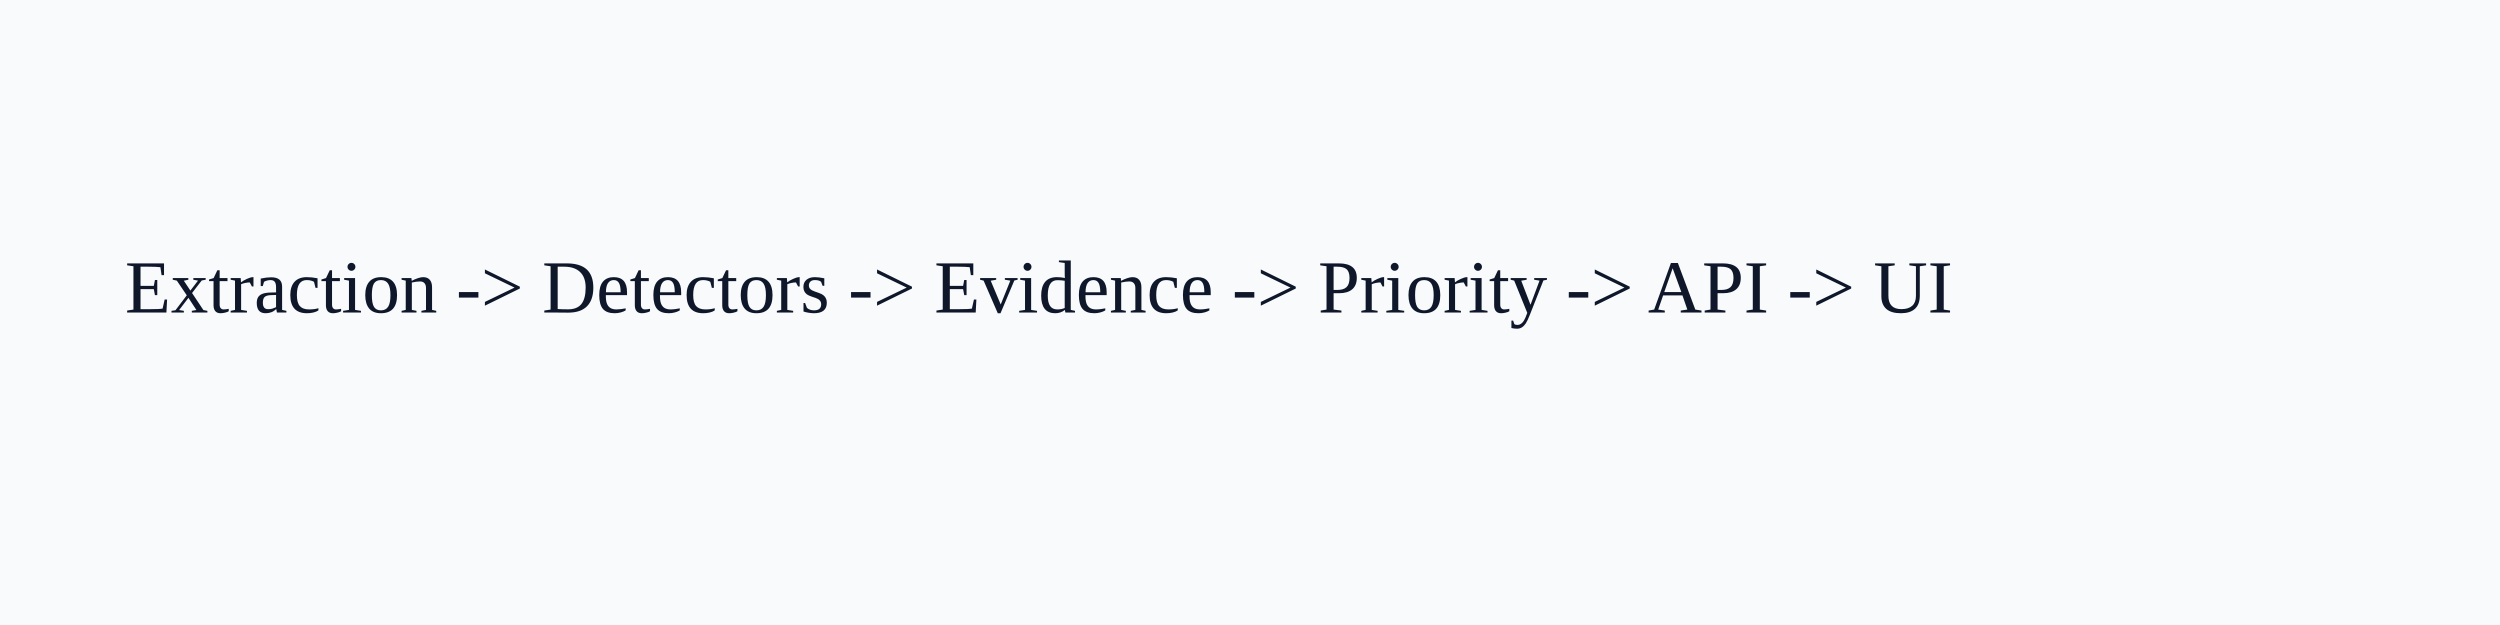
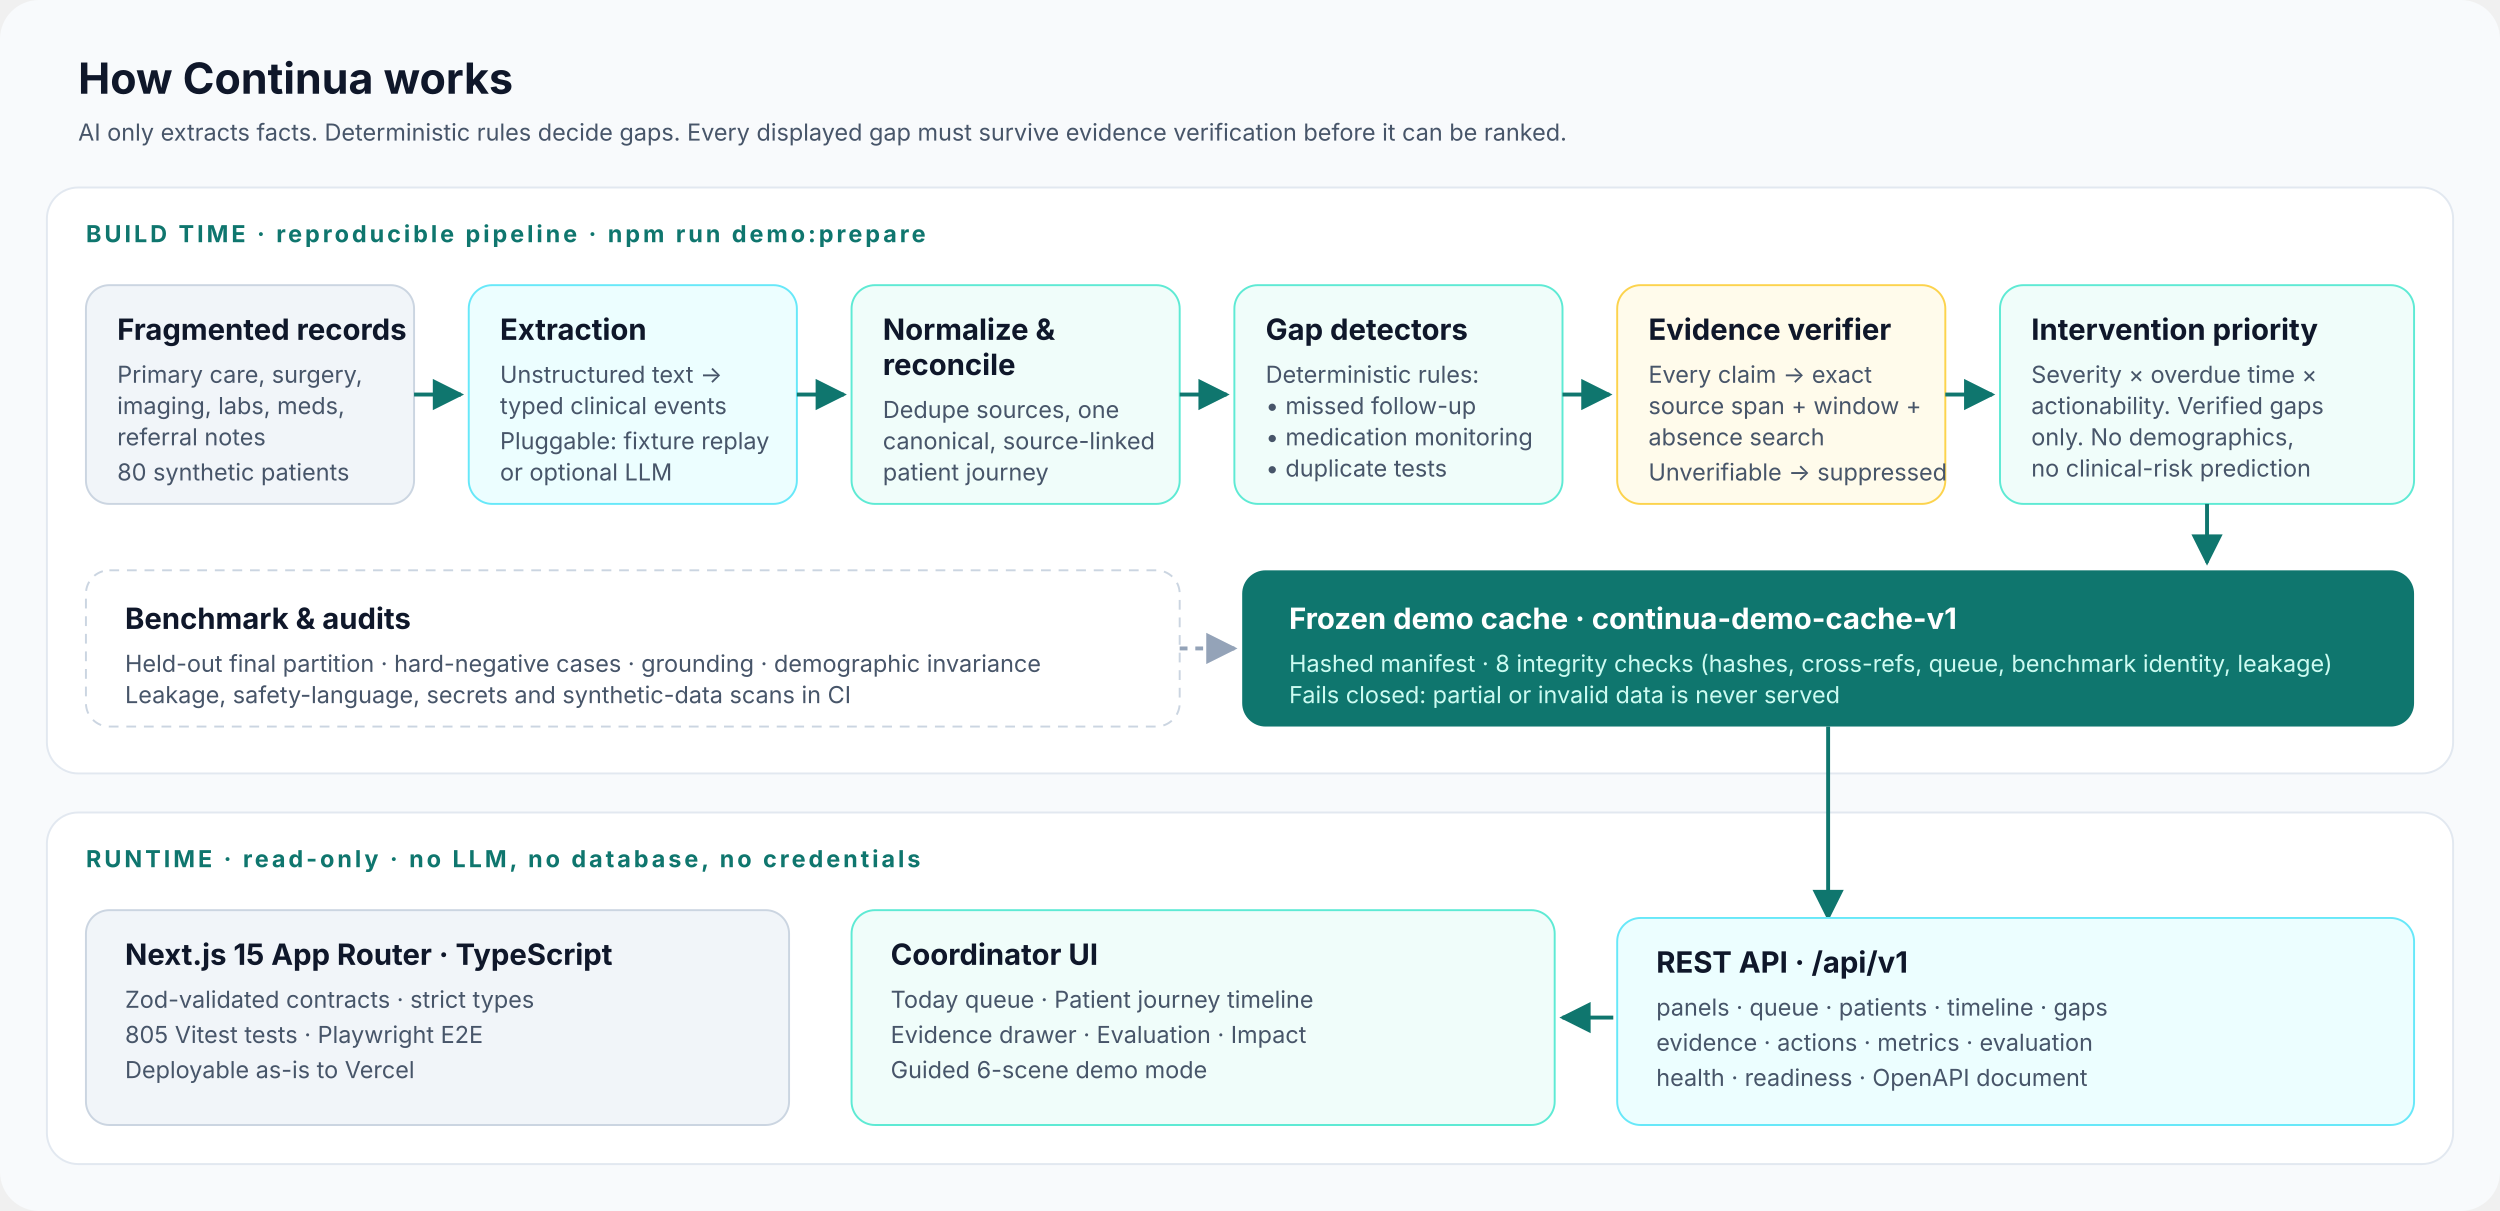
- <svg xmlns="http://www.w3.org/2000/svg" width="800" height="200" viewBox="0 0 800 200">
-   <rect width="800" height="200" fill="#f8fafc" />
-   <text x="40" y="100" font-size="24" fill="#0f172a">Extraction -&gt; Detectors -&gt; Evidence -&gt; Priority -&gt; API -&gt; UI</text>
+ <svg xmlns="http://www.w3.org/2000/svg" width="1280" height="620" viewBox="0 0 1280 620" role="img" aria-label="Continua architecture">
+   <defs>
+     <marker id="arrow" viewBox="0 0 10 10" refX="9" refY="5" markerWidth="8" markerHeight="8" orient="auto-start-reverse">
+       <path d="M0 0L10 5L0 10z" fill="#0f766e" />
+     </marker>
+     <marker id="arrowGray" viewBox="0 0 10 10" refX="9" refY="5" markerWidth="8" markerHeight="8" orient="auto-start-reverse">
+       <path d="M0 0L10 5L0 10z" fill="#94a3b8" />
+     </marker>
+     <style>
+       .t { font-family: Inter, 'Segoe UI', Helvetica, Arial, sans-serif; }
+       .h { font-size: 15px; font-weight: 700; fill: #0f172a; }
+       .s { font-size: 12px; fill: #475569; }
+       .lane { font-size: 12px; font-weight: 700; letter-spacing: 1.5px; fill: #0f766e; }
+       .tag { font-size: 11px; font-weight: 600; }
+     </style>
+   </defs>
+   <rect width="1280" height="620" rx="20" fill="#f8fafc" />
+   <text x="40" y="48" class="t" font-size="22" font-weight="700" fill="#0f172a">How Continua works</text>
+   <text x="40" y="72" class="t s">AI only extracts facts. Deterministic rules decide gaps. Every displayed gap must survive evidence verification before it can be ranked.</text>
+   <rect x="24" y="96" width="1232" height="300" rx="16" fill="#ffffff" stroke="#e2e8f0" />
+   <text x="44" y="124" class="t lane">BUILD TIME · reproducible pipeline · npm run demo:prepare</text>
+   <g class="t">
+     <rect x="44" y="146" width="168" height="112" rx="12" fill="#f1f5f9" stroke="#cbd5e1" />
+     <text x="60" y="174" class="h" font-size="14">Fragmented records</text>
+     <text x="60" y="196" class="s">Primary care, surgery,</text>
+     <text x="60" y="212" class="s">imaging, labs, meds,</text>
+     <text x="60" y="228" class="s">referral notes</text>
+     <text x="60" y="246" class="s" fill="#0f766e">80 synthetic patients</text>
+     <rect x="240" y="146" width="168" height="112" rx="12" fill="#ecfeff" stroke="#67e8f9" />
+     <text x="256" y="174" class="h">Extraction</text>
+     <text x="256" y="196" class="s">Unstructured text →</text>
+     <text x="256" y="212" class="s">typed clinical events</text>
+     <text x="256" y="230" class="s">Pluggable: fixture replay</text>
+     <text x="256" y="246" class="s">or optional LLM</text>
+     <rect x="436" y="146" width="168" height="112" rx="12" fill="#f0fdfa" stroke="#5eead4" />
+     <text x="452" y="174" class="h">Normalize &amp;</text>
+     <text x="452" y="192" class="h">reconcile</text>
+     <text x="452" y="214" class="s">Dedupe sources, one</text>
+     <text x="452" y="230" class="s">canonical, source-linked</text>
+     <text x="452" y="246" class="s">patient journey</text>
+     <rect x="632" y="146" width="168" height="112" rx="12" fill="#f0fdfa" stroke="#5eead4" />
+     <text x="648" y="174" class="h">Gap detectors</text>
+     <text x="648" y="196" class="s">Deterministic rules:</text>
+     <text x="648" y="212" class="s">• missed follow-up</text>
+     <text x="648" y="228" class="s">• medication monitoring</text>
+     <text x="648" y="244" class="s">• duplicate tests</text>
+     <rect x="828" y="146" width="168" height="112" rx="12" fill="#fffbeb" stroke="#fcd34d" />
+     <text x="844" y="174" class="h">Evidence verifier</text>
+     <text x="844" y="196" class="s">Every claim → exact</text>
+     <text x="844" y="212" class="s">source span + window +</text>
+     <text x="844" y="228" class="s">absence search</text>
+     <text x="844" y="246" class="s" fill="#b45309">Unverifiable → suppressed</text>
+     <rect x="1024" y="146" width="212" height="112" rx="12" fill="#f0fdfa" stroke="#5eead4" />
+     <text x="1040" y="174" class="h">Intervention priority</text>
+     <text x="1040" y="196" class="s">Severity × overdue time ×</text>
+     <text x="1040" y="212" class="s">actionability. Verified gaps</text>
+     <text x="1040" y="228" class="s">only. No demographics,</text>
+     <text x="1040" y="244" class="s">no clinical-risk prediction</text>
+   </g>
+   <g stroke="#0f766e" stroke-width="2" marker-end="url(#arrow)">
+     <line x1="212" y1="202" x2="236" y2="202" />
+     <line x1="408" y1="202" x2="432" y2="202" />
+     <line x1="604" y1="202" x2="628" y2="202" />
+     <line x1="800" y1="202" x2="824" y2="202" />
+     <line x1="996" y1="202" x2="1020" y2="202" />
+   </g>
+   <g class="t">
+     <rect x="636" y="292" width="600" height="80" rx="12" fill="#0f766e" />
+     <text x="660" y="322" font-size="15" font-weight="700" fill="#ffffff">Frozen demo cache · continua-demo-cache-v1</text>
+     <text x="660" y="344" font-size="12" fill="#ccfbf1">Hashed manifest · 8 integrity checks (hashes, cross-refs, queue, benchmark identity, leakage)</text>
+     <text x="660" y="360" font-size="12" fill="#ccfbf1">Fails closed: partial or invalid data is never served</text>
+     <rect x="44" y="292" width="560" height="80" rx="12" fill="#ffffff" stroke="#cbd5e1" stroke-dasharray="5 4" />
+     <text x="64" y="322" class="h">Benchmark &amp; audits</text>
+     <text x="64" y="344" class="s">Held-out final partition · hard-negative cases · grounding · demographic invariance</text>
+     <text x="64" y="360" class="s">Leakage, safety-language, secrets and synthetic-data scans in CI</text>
+   </g>
+   <path d="M1130 258 V 288" stroke="#0f766e" stroke-width="2" marker-end="url(#arrow)" />
+   <path d="M604 332 H 632" stroke="#94a3b8" stroke-width="2" stroke-dasharray="4 4" marker-end="url(#arrowGray)" />
+   <rect x="24" y="416" width="1232" height="180" rx="16" fill="#ffffff" stroke="#e2e8f0" />
+   <text x="44" y="444" class="t lane">RUNTIME · read-only · no LLM, no database, no credentials</text>
+   <path d="M936 372 V 470" stroke="#0f766e" stroke-width="2" marker-end="url(#arrow)" />
+   <g class="t">
+     <rect x="44" y="466" width="360" height="110" rx="12" fill="#f1f5f9" stroke="#cbd5e1" />
+     <text x="64" y="494" class="h">Next.js 15 App Router · TypeScript</text>
+     <text x="64" y="516" class="s">Zod-validated contracts · strict types</text>
+     <text x="64" y="534" class="s">805 Vitest tests · Playwright E2E</text>
+     <text x="64" y="552" class="s">Deployable as-is to Vercel</text>
+     <rect x="436" y="466" width="360" height="110" rx="12" fill="#f0fdfa" stroke="#5eead4" />
+     <text x="456" y="494" class="h">Coordinator UI</text>
+     <text x="456" y="516" class="s">Today queue · Patient journey timeline</text>
+     <text x="456" y="534" class="s">Evidence drawer · Evaluation · Impact</text>
+     <text x="456" y="552" class="s">Guided 6-scene demo mode</text>
+     <rect x="828" y="470" width="408" height="106" rx="12" fill="#ecfeff" stroke="#67e8f9" />
+     <text x="848" y="498" class="h">REST API · /api/v1</text>
+     <text x="848" y="520" class="s">panels · queue · patients · timeline · gaps</text>
+     <text x="848" y="538" class="s">evidence · actions · metrics · evaluation</text>
+     <text x="848" y="556" class="s">health · readiness · OpenAPI document</text>
+   </g>
+   <g stroke="#0f766e" stroke-width="2" marker-end="url(#arrow)">
+     <line x1="826" y1="521" x2="800" y2="521" />
+   </g>
</svg>
